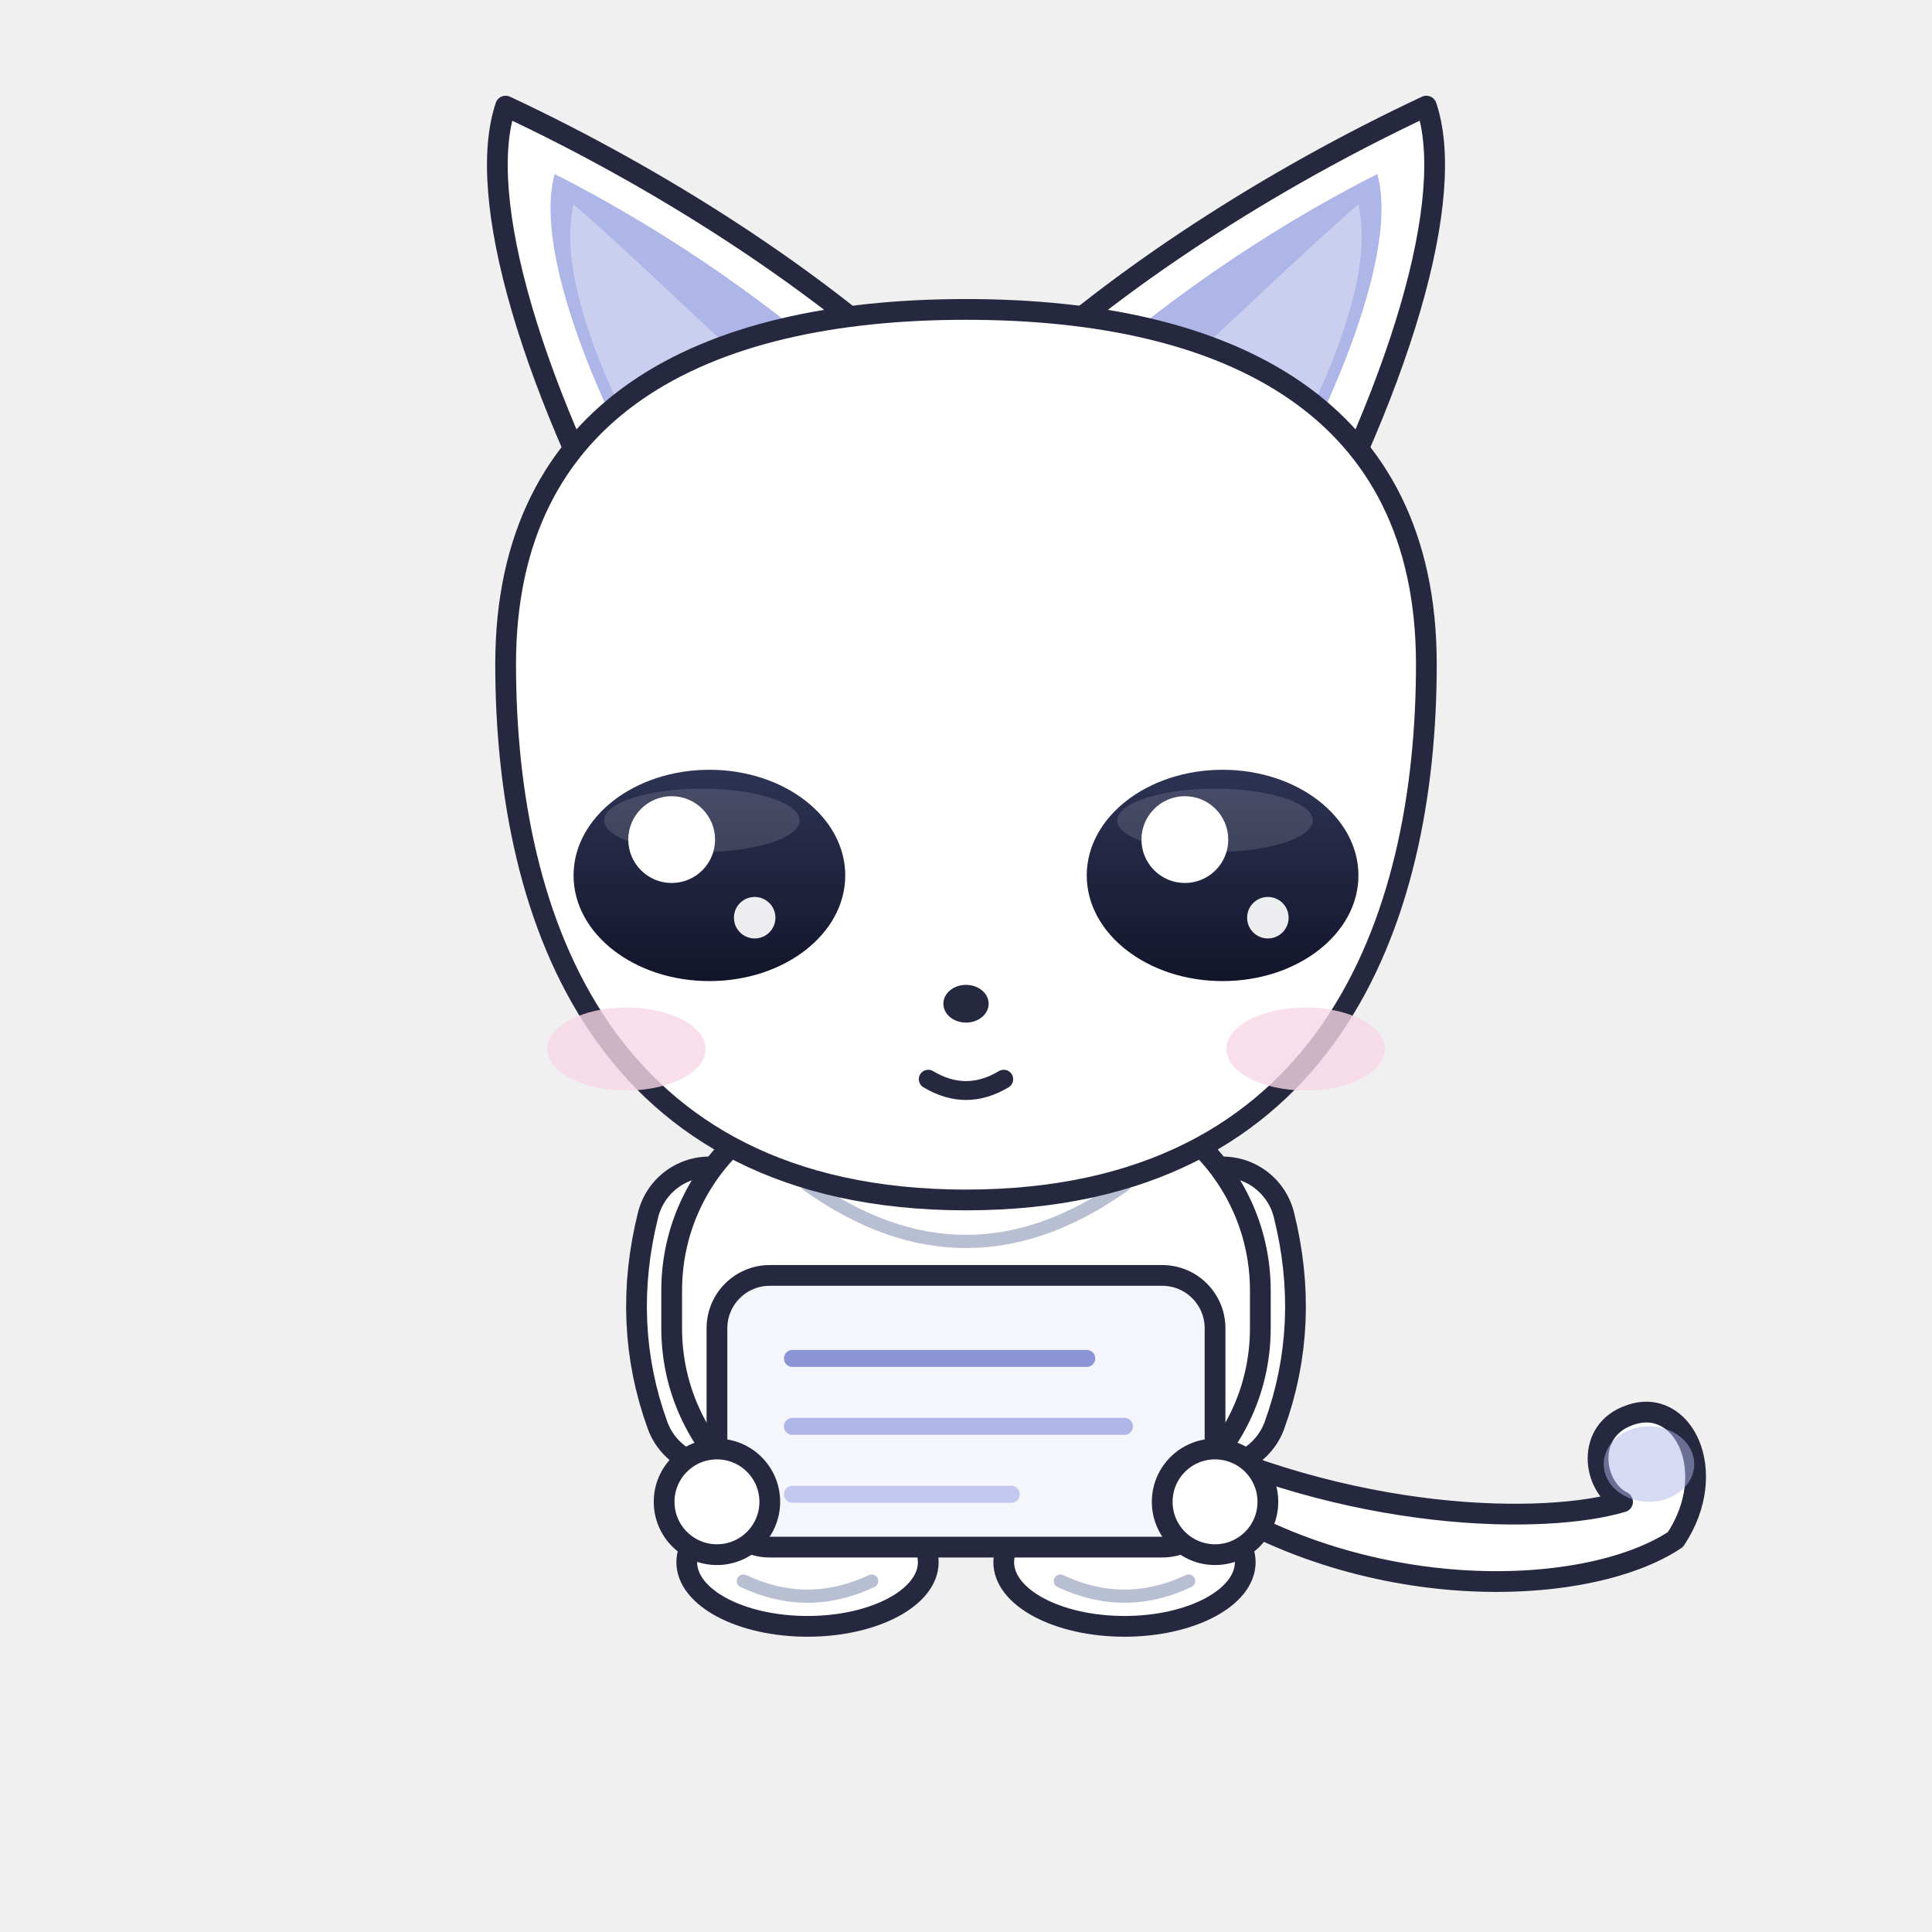
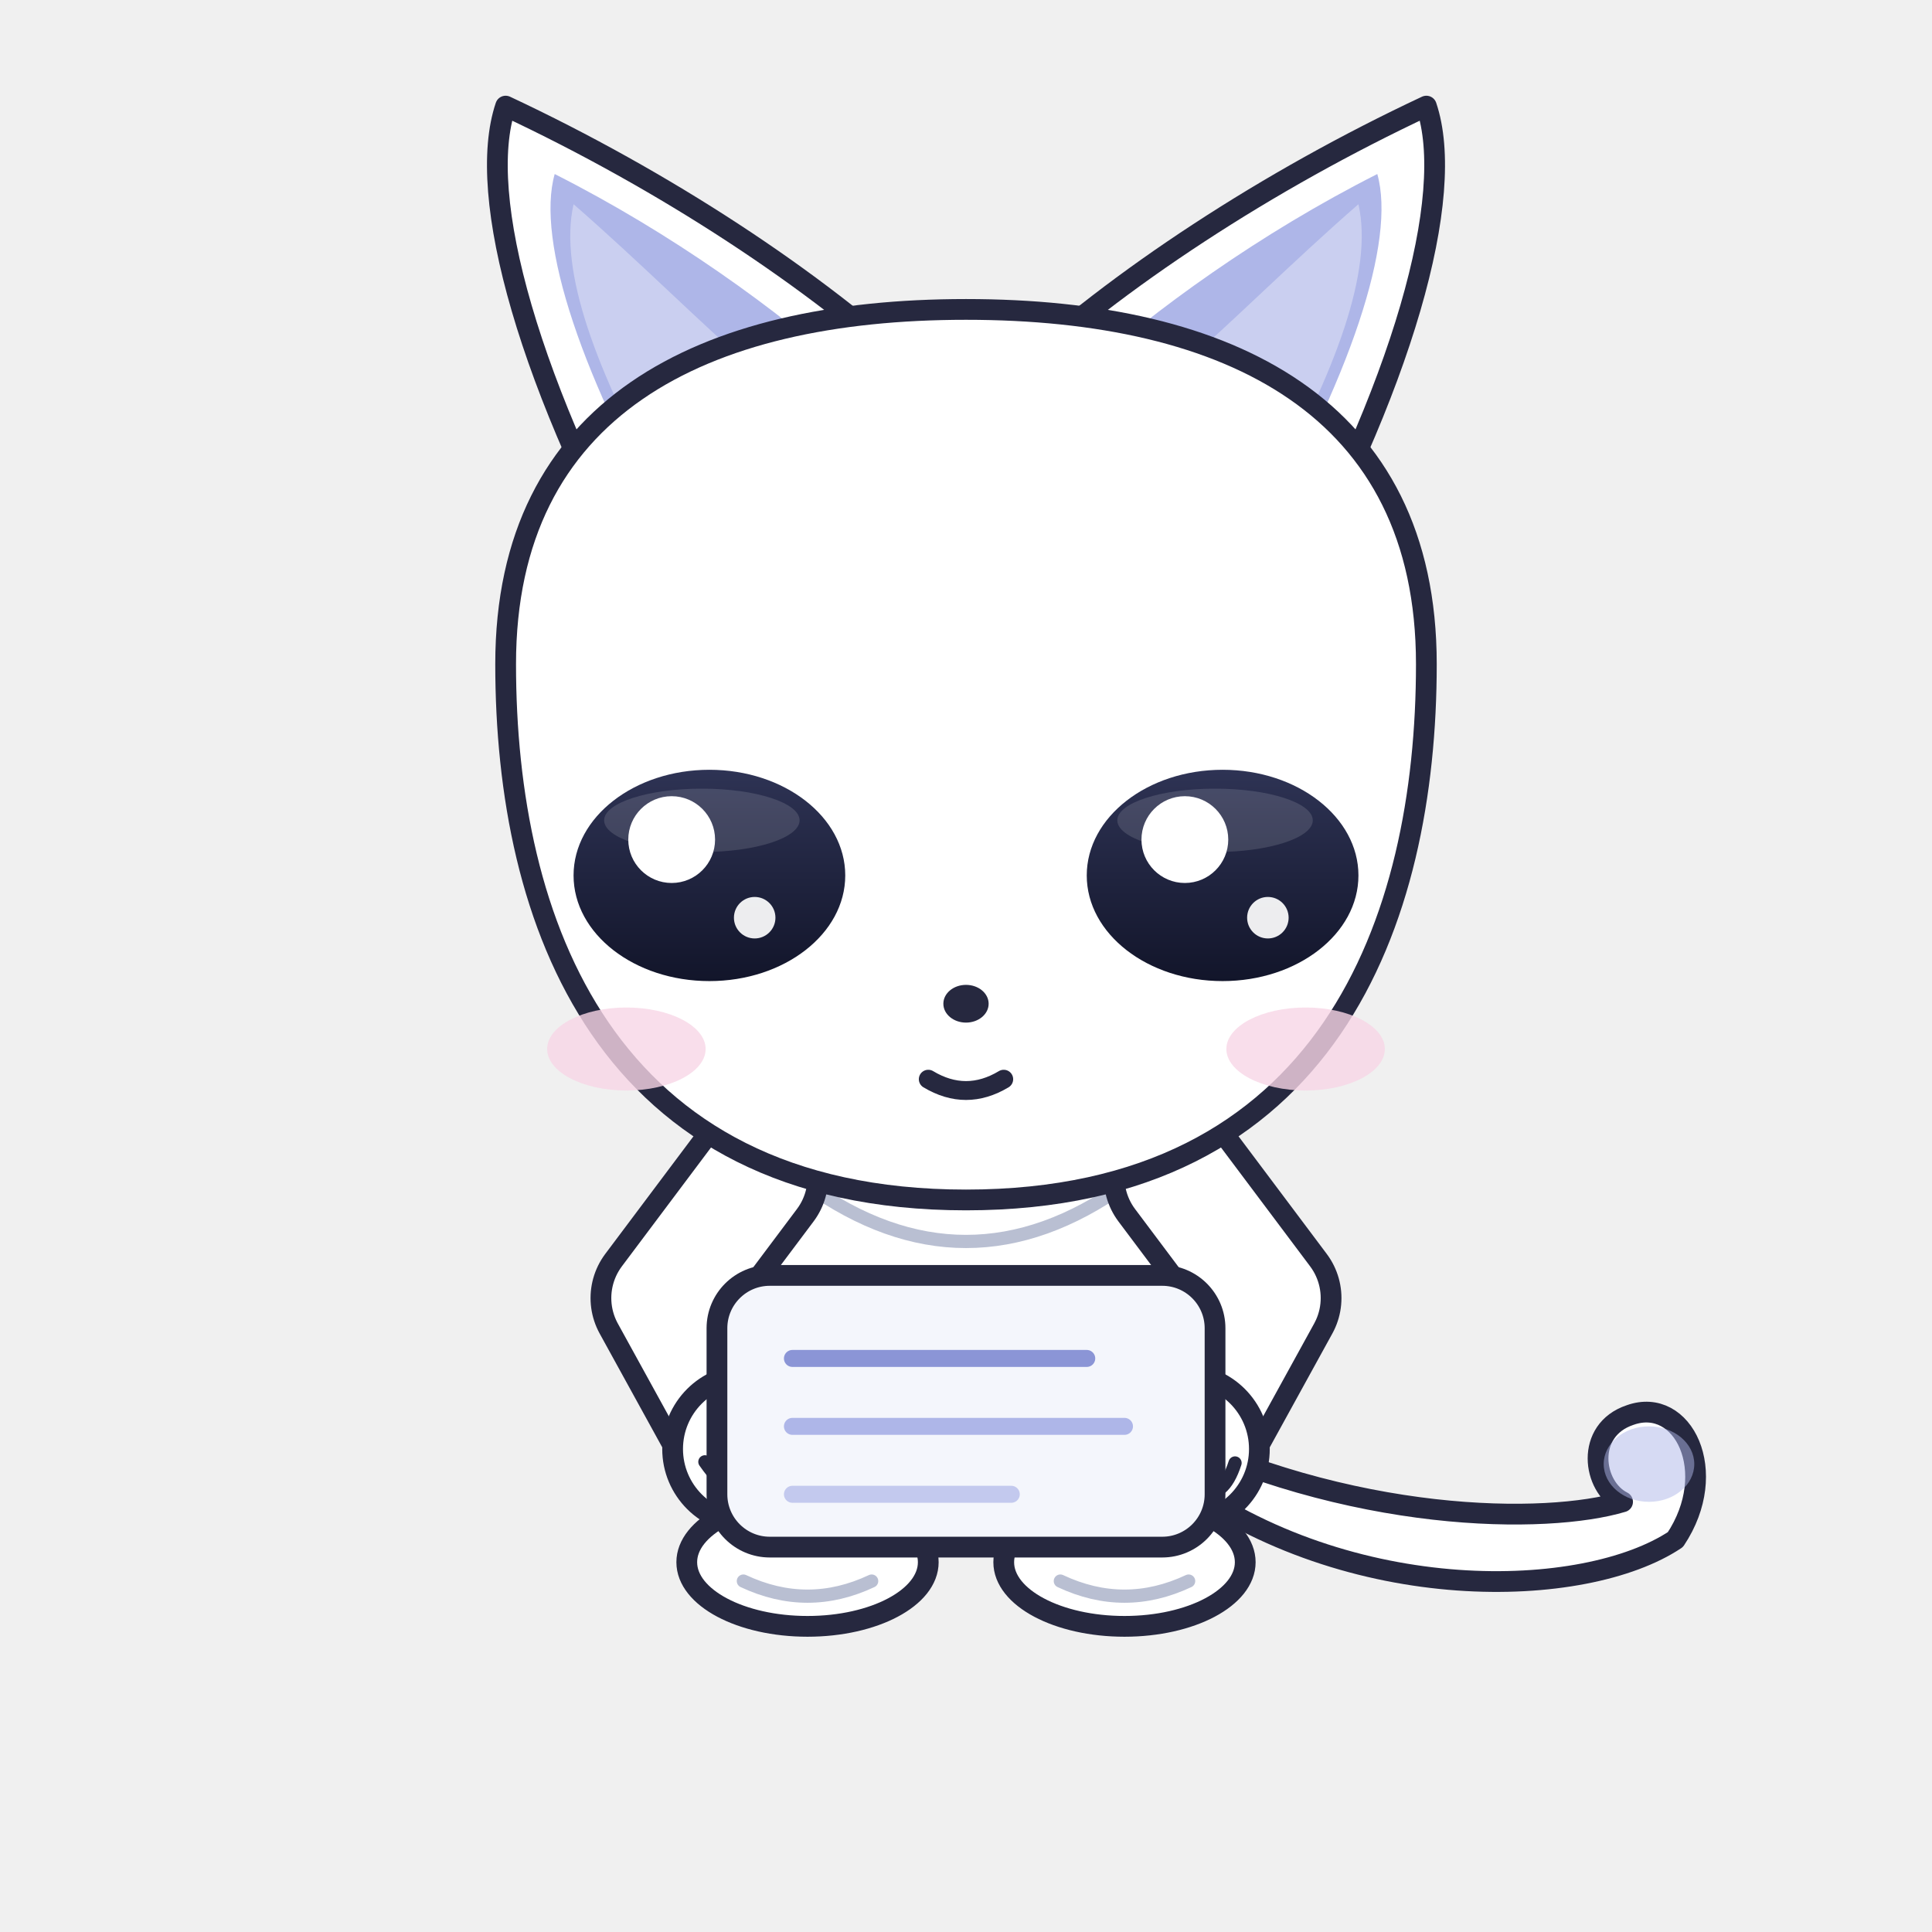
<svg xmlns="http://www.w3.org/2000/svg" viewBox="0 0 512 512" fill="none">
  <defs>
    <linearGradient id="eye" x1="0" y1="0" x2="0" y2="1">
      <stop offset="0" stop-color="#2E3354" />
      <stop offset="1" stop-color="#12152A" />
    </linearGradient>
-     <clipPath id="clipHead">
-       <path d="M134 176 C134 108 186 82 256 82 C326 82 378 108 378 176 C378 244 352 318 256 318 C160 318 134 244 134 176 Z" />
-     </clipPath>
-     <clipPath id="clipBody">
-       <rect x="178" y="288" width="156" height="118" rx="54" />
-     </clipPath>
  </defs>
  <path d="M174 162.84 C140 102.32 126 51.8 134 28.12 C176 47.8 216 74 244 100 C218 112 194 132 174 162 Z" fill="#FFFFFF" stroke="#26283F" stroke-width="5.5" stroke-linejoin="round" />
  <path d="M180 144.84 C154 100.32 142 63.8 147 46.12 C178 61.8 206 82 226 100 C206 110 192 124 180 144 Z" fill="#AEB6E8" />
  <path d="M176 130.84 C158 98.32 148 71.8 152 54.12 C170 69.8 186 86 200 98 Z" fill="#FFFFFF" opacity=".35" />
  <path d="M338 162.84 C372 102.32 386 51.8 378 28.12 C336 47.8 296 74 268 100 C294 112 318 132 338 162 Z" fill="#FFFFFF" stroke="#26283F" stroke-width="5.5" stroke-linejoin="round" />
  <path d="M332 144.84 C358 100.32 370 63.8 365 46.12 C334 61.8 306 82 286 100 C306 110 320 124 332 144 Z" fill="#AEB6E8" />
  <path d="M336 130.84 C354 98.32 364 71.8 360 54.12 C342 69.8 326 86 312 98 Z" fill="#FFFFFF" opacity=".35" />
  <path d="M312 392 C358 426 420 424 444 408 C456 390 446 370 432 375 C420 379 422 394 430 398 C410 404 358 404 306 378 Z" fill="#FFFFFF" stroke="#26283F" stroke-width="5.5" stroke-linejoin="round" />
  <ellipse cx="437" cy="388" rx="12" ry="10" fill="#AEB6E8" opacity=".5" />
  <ellipse cx="214" cy="414" rx="32" ry="17" fill="#FFFFFF" stroke="#26283F" stroke-width="5.5" />
  <path d="M197 419 Q214 427 231 419" stroke="#B9BFD2" stroke-width="3.5" stroke-linecap="round" fill="none" />
  <ellipse cx="298" cy="414" rx="32" ry="17" fill="#FFFFFF" stroke="#26283F" stroke-width="5.5" />
  <path d="M281 419 Q298 427 315 419" stroke="#B9BFD2" stroke-width="3.5" stroke-linecap="round" fill="none" />
-   <path d="M188 326 Q182 350 190 372" stroke="#26283F" stroke-width="39" stroke-linecap="round" fill="none" />
-   <path d="M188 326 Q182 350 190 372" stroke="#FFFFFF" stroke-width="28" stroke-linecap="round" fill="none" />
-   <path d="M324 326 Q330 350 322 372" stroke="#26283F" stroke-width="39" stroke-linecap="round" fill="none" />
-   <path d="M324 326 Q330 350 322 372" stroke="#FFFFFF" stroke-width="28" stroke-linecap="round" fill="none" />
-   <rect id="clipBody-anchor" x="178" y="288" width="156" height="118" rx="54" fill="#FFFFFF" stroke="#26283F" stroke-width="5.5" />
+   <rect x="178" y="288" width="156" height="118" rx="54" fill="#FFFFFF" stroke="#26283F" stroke-width="5.5" />
  <path d="M214 314 Q256 344 298 314" stroke="#B9BFD2" stroke-width="3.5" stroke-linecap="round" fill="none" />
-   <path d="M134 176 C134 108 186 82 256 82 C326 82 378 108 378 176 C378 244 352 318 256 318 C160 318 134 244 134 176 Z" fill="#FFFFFF" stroke="#26283F" stroke-width="5.5" stroke-linejoin="round" />
+   <path d="M200 312 L176 344 L198 384" fill="none" stroke="#26283F" stroke-width="39" stroke-linecap="round" stroke-linejoin="round" />
+   <path d="M200 312 L176 344 L198 384" fill="none" stroke="#FFFFFF" stroke-width="28" stroke-linecap="round" stroke-linejoin="round" />
+   <circle cx="198" cy="384" r="22.5" fill="#26283F" />
+   <circle cx="198" cy="384" r="17.0" fill="#FFFFFF" />
+   <path d="M186.8 387.4 Q195.3 399.6 202.1 395.2" fill="none" stroke="#26283F" stroke-width="3.5" stroke-linecap="round" />
+   <path d="M202.1 395.2 Q208.2 397.3 211.3 387.7" fill="none" stroke="#26283F" stroke-width="3.5" stroke-linecap="round" />
+   <path d="M312 312 L336 344 L314 384" fill="none" stroke="#26283F" stroke-width="39" stroke-linecap="round" stroke-linejoin="round" />
+   <path d="M312 312 L336 344 L314 384" fill="none" stroke="#FFFFFF" stroke-width="28" stroke-linecap="round" stroke-linejoin="round" />
+   <circle cx="314" cy="384" r="22.5" fill="#26283F" />
+   <circle cx="314" cy="384" r="17.0" fill="#FFFFFF" />
+   <path d="M302.8 387.4 Q311.3 399.6 318.1 395.2" fill="none" stroke="#26283F" stroke-width="3.5" stroke-linecap="round" />
+   <path d="M318.1 395.2 Q324.2 397.3 327.3 387.7" fill="none" stroke="#26283F" stroke-width="3.5" stroke-linecap="round" />
+   <path id="head-anchor" d="M134 176 C134 108 186 82 256 82 C326 82 378 108 378 176 C378 244 352 318 256 318 C160 318 134 244 134 176 Z" fill="#FFFFFF" stroke="#26283F" stroke-width="5.5" stroke-linejoin="round" />
  <ellipse cx="188" cy="232" rx="36" ry="28" fill="url(#eye)" />
  <ellipse cx="186" cy="217.4" rx="25.9" ry="8.4" fill="#FFFFFF" opacity=".13" />
  <circle cx="178" cy="222.5" r="11.5" fill="#FFFFFF" />
  <circle cx="200" cy="243.2" r="5.5" fill="#FFFFFF" opacity=".92" />
  <ellipse cx="324" cy="232" rx="36" ry="28" fill="url(#eye)" />
  <ellipse cx="322" cy="217.4" rx="25.9" ry="8.4" fill="#FFFFFF" opacity=".13" />
  <circle cx="314" cy="222.5" r="11.5" fill="#FFFFFF" />
  <circle cx="336" cy="243.2" r="5.5" fill="#FFFFFF" opacity=".92" />
  <ellipse cx="166" cy="278" rx="21" ry="11" fill="#F7D6E6" opacity=".8" />
  <ellipse cx="346" cy="278" rx="21" ry="11" fill="#F7D6E6" opacity=".8" />
  <ellipse cx="256" cy="266" rx="6" ry="5" fill="#26283F" />
  <path d="M246 286 Q256 292 266 286" stroke="#26283F" stroke-width="5" stroke-linecap="round" fill="none" />
  <rect x="190" y="338" width="132" height="72" rx="14" fill="#F4F6FC" stroke="#26283F" stroke-width="5.5" />
  <path d="M210 360 H288" stroke="#8B95D6" stroke-width="4.5" stroke-linecap="round" />
  <path d="M210 378 H298" stroke="#AEB6E8" stroke-width="4.5" stroke-linecap="round" />
  <path d="M210 396 H268" stroke="#AEB6E8" stroke-width="4.5" stroke-linecap="round" opacity=".7" />
-   <circle cx="190" cy="398" r="14" fill="#FFFFFF" stroke="#26283F" stroke-width="5.5" />
-   <circle cx="322" cy="398" r="14" fill="#FFFFFF" stroke="#26283F" stroke-width="5.5" />
</svg>
